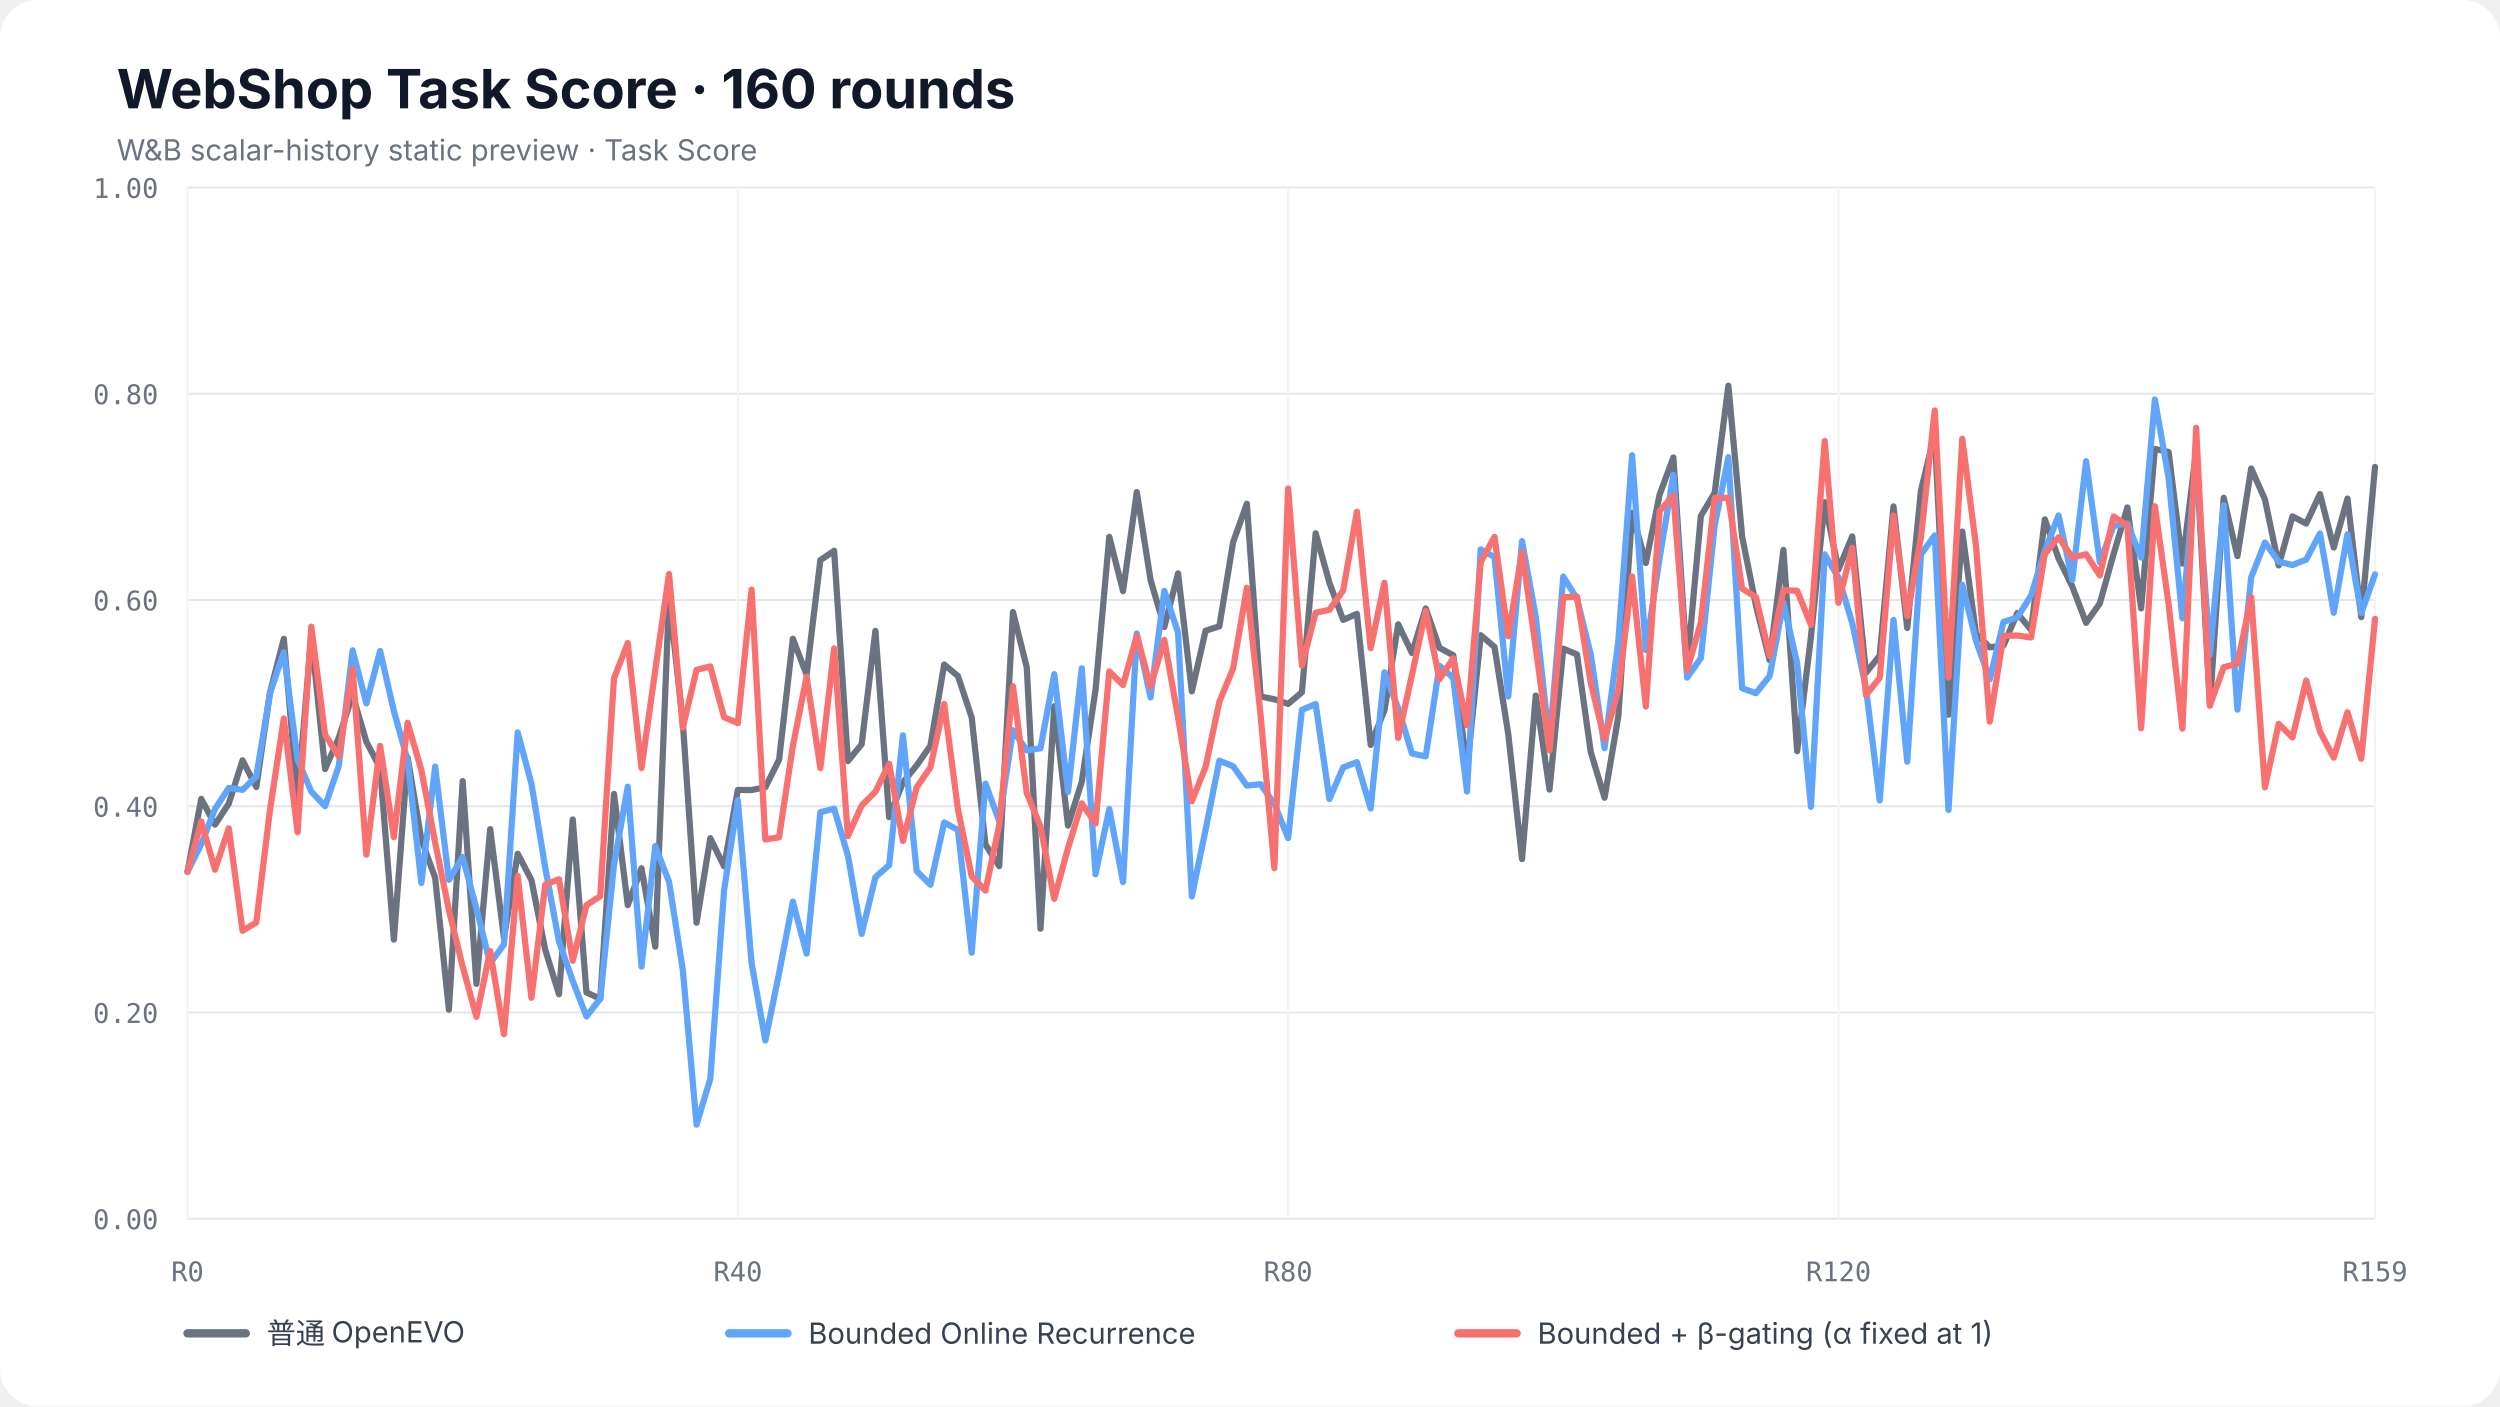
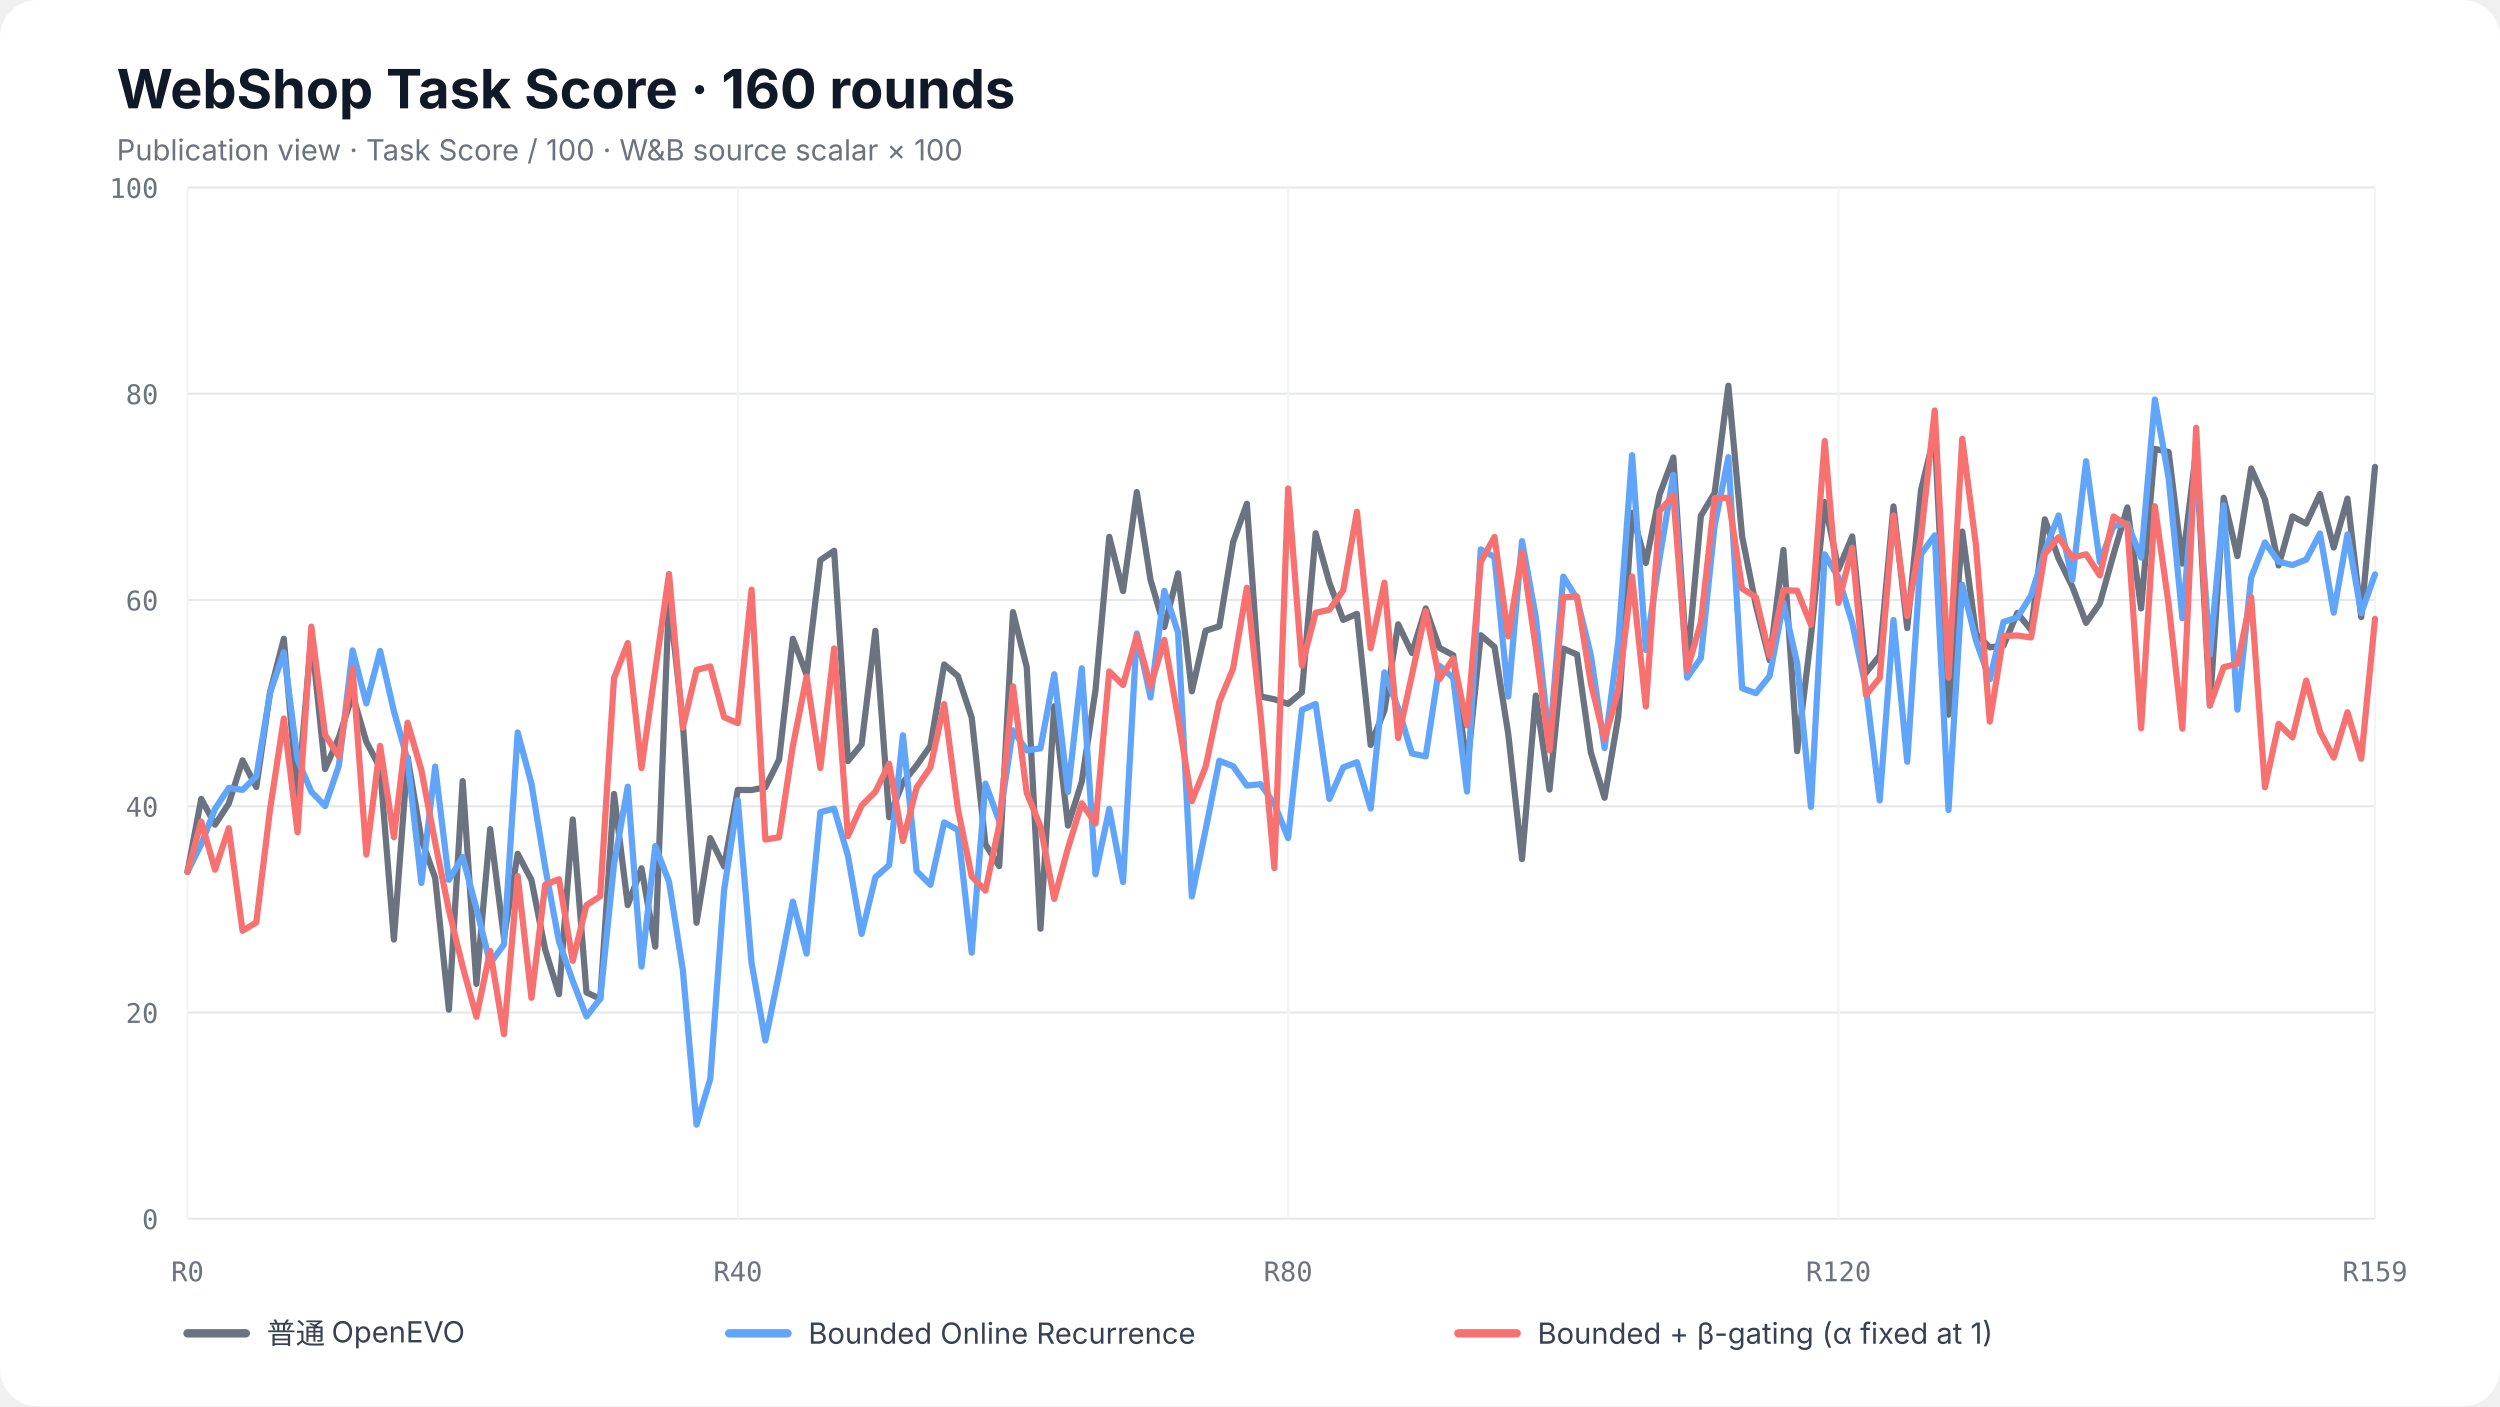
<svg xmlns="http://www.w3.org/2000/svg" width="1200" height="675" viewBox="0 0 1200 675" role="img" aria-label="WebShop Task Score · 160 rounds">
  <rect width="1200" height="675" rx="18" fill="#ffffff" />
  <text x="56" y="52" font-family="-apple-system,BlinkMacSystemFont,Segoe UI,sans-serif" font-size="26" font-weight="700" fill="#111827">WebShop Task Score · 160 rounds</text>
-   <text x="56" y="77" font-family="-apple-system,BlinkMacSystemFont,Segoe UI,sans-serif" font-size="14" fill="#6B7280">W&amp;B scalar-history static preview · Task Score</text>
+   <text x="56" y="77" font-family="-apple-system,BlinkMacSystemFont,Segoe UI,sans-serif" font-size="14" fill="#6B7280">Publication view · Task Score / 100 · W&amp;B source scalar × 100</text>
  <line x1="90" y1="585.0" x2="1140" y2="585.0" stroke="#E5E7EB" stroke-width="1" />
-   <text x="76" y="590.0" text-anchor="end" font-family="ui-monospace,SFMono-Regular,monospace" font-size="13" fill="#6B7280">0.00</text>
+   <text x="76" y="590.0" text-anchor="end" font-family="ui-monospace,SFMono-Regular,monospace" font-size="13" fill="#6B7280">0</text>
  <line x1="90" y1="486.0" x2="1140" y2="486.0" stroke="#E5E7EB" stroke-width="1" />
-   <text x="76" y="491.0" text-anchor="end" font-family="ui-monospace,SFMono-Regular,monospace" font-size="13" fill="#6B7280">0.20</text>
+   <text x="76" y="491.0" text-anchor="end" font-family="ui-monospace,SFMono-Regular,monospace" font-size="13" fill="#6B7280">20</text>
  <line x1="90" y1="387.0" x2="1140" y2="387.0" stroke="#E5E7EB" stroke-width="1" />
-   <text x="76" y="392.0" text-anchor="end" font-family="ui-monospace,SFMono-Regular,monospace" font-size="13" fill="#6B7280">0.40</text>
+   <text x="76" y="392.0" text-anchor="end" font-family="ui-monospace,SFMono-Regular,monospace" font-size="13" fill="#6B7280">40</text>
  <line x1="90" y1="288.0" x2="1140" y2="288.0" stroke="#E5E7EB" stroke-width="1" />
-   <text x="76" y="293.0" text-anchor="end" font-family="ui-monospace,SFMono-Regular,monospace" font-size="13" fill="#6B7280">0.60</text>
+   <text x="76" y="293.0" text-anchor="end" font-family="ui-monospace,SFMono-Regular,monospace" font-size="13" fill="#6B7280">60</text>
  <line x1="90" y1="189.0" x2="1140" y2="189.0" stroke="#E5E7EB" stroke-width="1" />
-   <text x="76" y="194.0" text-anchor="end" font-family="ui-monospace,SFMono-Regular,monospace" font-size="13" fill="#6B7280">0.80</text>
+   <text x="76" y="194.0" text-anchor="end" font-family="ui-monospace,SFMono-Regular,monospace" font-size="13" fill="#6B7280">80</text>
  <line x1="90" y1="90.0" x2="1140" y2="90.0" stroke="#E5E7EB" stroke-width="1" />
-   <text x="76" y="95.0" text-anchor="end" font-family="ui-monospace,SFMono-Regular,monospace" font-size="13" fill="#6B7280">1.00</text>
+   <text x="76" y="95.0" text-anchor="end" font-family="ui-monospace,SFMono-Regular,monospace" font-size="13" fill="#6B7280">100</text>
  <line x1="90.0" y1="90" x2="90.0" y2="585" stroke="#F3F4F6" stroke-width="1" />
  <text x="90.0" y="615" text-anchor="middle" font-family="ui-monospace,SFMono-Regular,monospace" font-size="13" fill="#6B7280">R0</text>
  <line x1="354.2" y1="90" x2="354.2" y2="585" stroke="#F3F4F6" stroke-width="1" />
  <text x="354.2" y="615" text-anchor="middle" font-family="ui-monospace,SFMono-Regular,monospace" font-size="13" fill="#6B7280">R40</text>
  <line x1="618.3" y1="90" x2="618.3" y2="585" stroke="#F3F4F6" stroke-width="1" />
  <text x="618.3" y="615" text-anchor="middle" font-family="ui-monospace,SFMono-Regular,monospace" font-size="13" fill="#6B7280">R80</text>
  <line x1="882.5" y1="90" x2="882.5" y2="585" stroke="#F3F4F6" stroke-width="1" />
  <text x="882.5" y="615" text-anchor="middle" font-family="ui-monospace,SFMono-Regular,monospace" font-size="13" fill="#6B7280">R120</text>
  <line x1="1140.0" y1="90" x2="1140.0" y2="585" stroke="#F3F4F6" stroke-width="1" />
  <text x="1140.0" y="615" text-anchor="middle" font-family="ui-monospace,SFMono-Regular,monospace" font-size="13" fill="#6B7280">R159</text>
  <polyline fill="none" stroke="#6B7280" stroke-width="3" stroke-linejoin="round" stroke-linecap="round" points="90.00,418.48 96.60,383.47 103.21,395.83 109.81,385.74 116.42,364.97 123.02,377.79 129.62,332.33 136.23,306.63 142.83,383.39 149.43,305.28 156.04,369.14 162.64,354.05 169.25,333.54 175.85,356.06 182.45,368.63 189.06,450.99 195.66,363.59 202.26,402.96 208.87,421.35 215.47,484.63 222.08,374.94 228.68,472.25 235.28,397.99 241.89,450.06 248.49,409.82 255.09,422.40 261.70,455.83 268.30,477.22 274.91,393.35 281.51,476.36 288.11,479.43 294.72,381.09 301.32,434.45 307.92,416.78 314.53,454.38 321.13,286.28 327.74,346.67 334.34,442.89 340.94,402.32 347.55,415.83 354.15,379.16 360.75,379.22 367.36,377.92 373.96,364.66 380.57,306.61 387.17,323.82 393.77,268.87 400.38,264.37 406.98,365.32 413.58,357.26 420.19,302.82 426.79,392.23 433.40,375.59 440.00,367.38 446.60,357.96 453.21,318.97 459.81,324.52 466.42,344.44 473.02,405.36 479.62,415.74 486.23,293.80 492.83,320.25 499.43,445.77 506.04,339.00 512.64,396.29 519.25,375.23 525.85,331.21 532.45,257.68 539.06,283.73 545.66,236.20 552.26,278.35 558.87,300.93 565.47,275.22 572.08,331.83 578.68,302.75 585.28,300.64 591.89,260.26 598.49,241.81 605.09,334.30 611.70,335.66 618.30,337.86 624.91,332.30 631.51,255.97 638.11,279.70 644.72,297.54 651.32,294.65 657.92,357.56 664.53,340.96 671.13,299.67 677.74,313.44 684.34,292.05 690.94,310.98 697.55,314.50 704.15,369.56 710.75,304.91 717.36,310.54 723.96,352.27 730.57,412.36 737.17,333.88 743.77,378.98 750.38,311.35 756.98,314.16 763.58,361.07 770.19,382.91 776.79,343.89 783.40,246.15 790.00,270.23 796.60,237.44 803.21,219.60 809.81,319.82 816.42,247.61 823.02,236.59 829.62,185.13 836.23,257.63 842.83,290.56 849.43,316.90 856.04,263.97 862.64,360.55 869.25,305.65 875.85,241.03 882.45,273.35 889.06,257.50 895.66,322.95 902.26,314.71 908.87,243.09 915.47,301.45 922.08,235.34 928.68,208.13 935.28,343.04 941.89,255.16 948.49,304.24 955.09,310.72 961.70,309.82 968.30,294.25 974.91,302.36 981.51,249.30 988.11,268.10 994.72,281.59 1001.32,298.95 1007.92,289.61 1014.53,265.94 1021.13,243.58 1027.74,292.03 1034.34,215.48 1040.94,216.96 1047.55,270.51 1054.15,216.35 1060.75,338.62 1067.36,238.94 1073.96,266.92 1080.57,224.88 1087.17,239.71 1093.77,271.40 1100.38,247.87 1106.98,251.31 1113.58,237.15 1120.19,262.80 1126.79,239.33 1133.40,296.21 1140.00,224.14" />
  <polyline fill="none" stroke="#60A5FA" stroke-width="3" stroke-linejoin="round" stroke-linecap="round" points="90.00,418.48 96.60,405.14 103.21,388.30 109.81,378.22 116.42,379.13 123.02,372.69 129.62,332.59 136.23,313.10 142.83,364.57 149.43,379.97 156.04,386.91 162.64,367.56 169.25,312.18 175.85,337.64 182.45,312.47 189.06,341.33 195.66,364.99 202.26,423.82 208.87,367.96 215.47,422.31 222.08,411.38 228.68,436.05 235.28,462.39 241.89,453.36 248.49,351.59 255.09,376.16 261.70,416.37 268.30,451.91 274.91,470.86 281.51,487.89 288.11,479.37 294.72,415.01 301.32,377.60 307.92,463.96 314.53,406.13 321.13,423.21 327.74,465.50 334.34,539.81 340.94,517.86 347.55,427.37 354.15,384.16 360.75,462.24 367.36,499.43 373.96,467.12 380.57,432.80 387.17,457.74 393.77,389.84 400.38,388.19 406.98,410.60 413.58,448.27 420.19,421.07 426.79,415.24 433.40,352.94 440.00,418.13 446.60,424.69 453.21,394.77 459.81,398.38 466.42,457.28 473.02,376.13 479.62,394.09 486.23,350.56 492.83,360.19 499.43,359.17 506.04,323.62 512.64,380.11 519.25,320.79 525.85,419.64 532.45,388.32 539.06,423.36 545.66,304.09 552.26,334.76 558.87,283.61 565.47,303.62 572.08,430.28 578.68,398.31 585.28,365.14 591.89,367.78 598.49,377.08 605.09,376.42 611.70,385.86 618.30,402.27 624.91,340.75 631.51,337.91 638.11,383.49 644.72,368.36 651.32,365.84 657.92,388.07 664.53,322.76 671.13,339.96 677.74,361.68 684.34,363.06 690.94,319.57 697.55,325.37 704.15,379.92 710.75,263.71 717.36,267.36 723.96,334.36 730.57,259.76 737.17,296.09 743.77,356.64 750.38,276.78 756.98,287.42 763.58,314.27 770.19,359.10 776.79,307.81 783.40,218.49 790.00,311.99 796.60,267.94 803.21,227.96 809.81,325.26 816.42,315.89 823.02,252.39 829.62,219.43 836.23,330.35 842.83,332.73 849.43,324.49 856.04,289.33 862.64,318.37 869.25,387.28 875.85,266.10 882.45,277.17 889.06,298.96 895.66,330.24 902.26,384.19 908.87,297.60 915.47,365.62 922.08,266.08 928.68,256.98 935.28,388.77 941.89,280.68 948.49,307.52 955.09,326.12 961.70,298.50 968.30,296.42 974.91,285.85 981.51,264.48 988.11,247.42 994.72,278.30 1001.32,221.39 1007.92,269.86 1014.53,252.45 1021.13,251.32 1027.74,267.60 1034.34,191.78 1040.94,229.46 1047.55,296.76 1054.15,220.61 1060.75,314.25 1067.36,242.54 1073.96,340.63 1080.57,277.14 1087.17,260.37 1093.77,269.63 1100.38,271.22 1106.98,268.62 1113.58,256.08 1120.19,294.08 1126.79,256.49 1133.40,294.32 1140.00,275.70" />
  <polyline fill="none" stroke="#F87171" stroke-width="3" stroke-linejoin="round" stroke-linecap="round" points="90.00,418.48 96.60,394.33 103.21,417.45 109.81,397.56 116.42,446.77 123.02,442.77 129.62,388.56 136.23,344.89 142.83,399.46 149.43,300.80 156.04,352.66 162.64,363.08 169.25,320.93 175.85,410.19 182.45,358.02 189.06,401.85 195.66,346.91 202.26,369.70 208.87,404.38 215.47,436.83 222.08,463.93 228.68,488.06 235.28,456.47 241.89,496.39 248.49,420.50 255.09,478.94 261.70,424.63 268.30,422.05 274.91,461.19 281.51,434.49 288.11,430.19 294.72,325.56 301.32,308.68 307.92,368.68 314.53,321.73 321.13,275.52 327.74,349.28 334.34,321.56 340.94,319.89 347.55,344.25 354.15,347.10 360.75,283.05 367.36,402.96 373.96,401.90 380.57,358.10 387.17,324.78 393.77,368.68 400.38,311.25 406.98,401.36 413.58,386.65 420.19,380.04 426.79,366.61 433.40,403.65 440.00,377.94 446.60,368.35 453.21,337.94 459.81,388.43 466.42,420.69 473.02,427.48 479.62,396.06 486.23,329.43 492.83,380.58 499.43,396.70 506.04,431.45 512.64,407.12 519.25,385.61 525.85,395.26 532.45,322.30 539.06,328.80 545.66,305.14 552.26,329.49 558.87,307.15 565.47,344.43 572.08,384.58 578.68,368.10 585.28,336.89 591.89,320.86 598.49,282.13 605.09,343.29 611.70,416.70 618.30,234.51 624.91,319.46 631.51,294.12 638.11,292.68 644.72,283.46 651.32,245.66 657.92,311.11 664.53,279.70 671.13,354.21 677.74,323.93 684.34,293.37 690.94,326.08 697.55,316.01 704.15,348.12 710.75,269.75 717.36,257.71 723.96,305.40 730.57,264.98 737.17,310.86 743.77,360.20 750.38,286.65 756.98,286.39 763.58,327.90 770.19,354.83 776.79,331.25 783.40,276.73 790.00,339.12 796.60,245.34 803.21,237.75 809.81,321.76 816.42,298.69 823.02,239.14 829.62,238.93 836.23,282.55 842.83,286.63 849.43,314.85 856.04,283.29 862.64,283.56 869.25,299.92 875.85,211.71 882.45,289.35 889.06,262.92 895.66,333.60 902.26,325.39 908.87,247.44 915.47,295.70 922.08,257.68 928.68,197.05 935.28,325.25 941.89,210.62 948.49,262.10 955.09,346.38 961.70,305.26 968.30,305.04 974.91,305.99 981.51,265.92 988.11,257.88 994.72,267.65 1001.32,266.04 1007.92,276.20 1014.53,247.91 1021.13,252.26 1027.74,349.56 1034.34,243.02 1040.94,290.07 1047.55,349.73 1054.15,205.32 1060.75,338.62 1067.36,320.28 1073.96,318.53 1080.57,286.65 1087.17,377.90 1093.77,347.46 1100.38,353.96 1106.98,326.66 1113.58,351.19 1120.19,363.66 1126.79,341.89 1133.40,364.18 1140.00,297.06" />
  <line x1="90" y1="640" x2="118" y2="640" stroke="#6B7280" stroke-width="4" stroke-linecap="round" />
  <text x="128" y="645" font-family="-apple-system,BlinkMacSystemFont,Segoe UI,sans-serif" font-size="14" fill="#374151">普通 OpenEVO</text>
  <line x1="350" y1="640" x2="378" y2="640" stroke="#60A5FA" stroke-width="4" stroke-linecap="round" />
  <text x="388" y="645" font-family="-apple-system,BlinkMacSystemFont,Segoe UI,sans-serif" font-size="14" fill="#374151">Bounded Online Recurrence</text>
  <line x1="700" y1="640" x2="728" y2="640" stroke="#F87171" stroke-width="4" stroke-linecap="round" />
  <text x="738" y="645" font-family="-apple-system,BlinkMacSystemFont,Segoe UI,sans-serif" font-size="14" fill="#374151">Bounded + β-gating (α fixed at 1)</text>
</svg>
